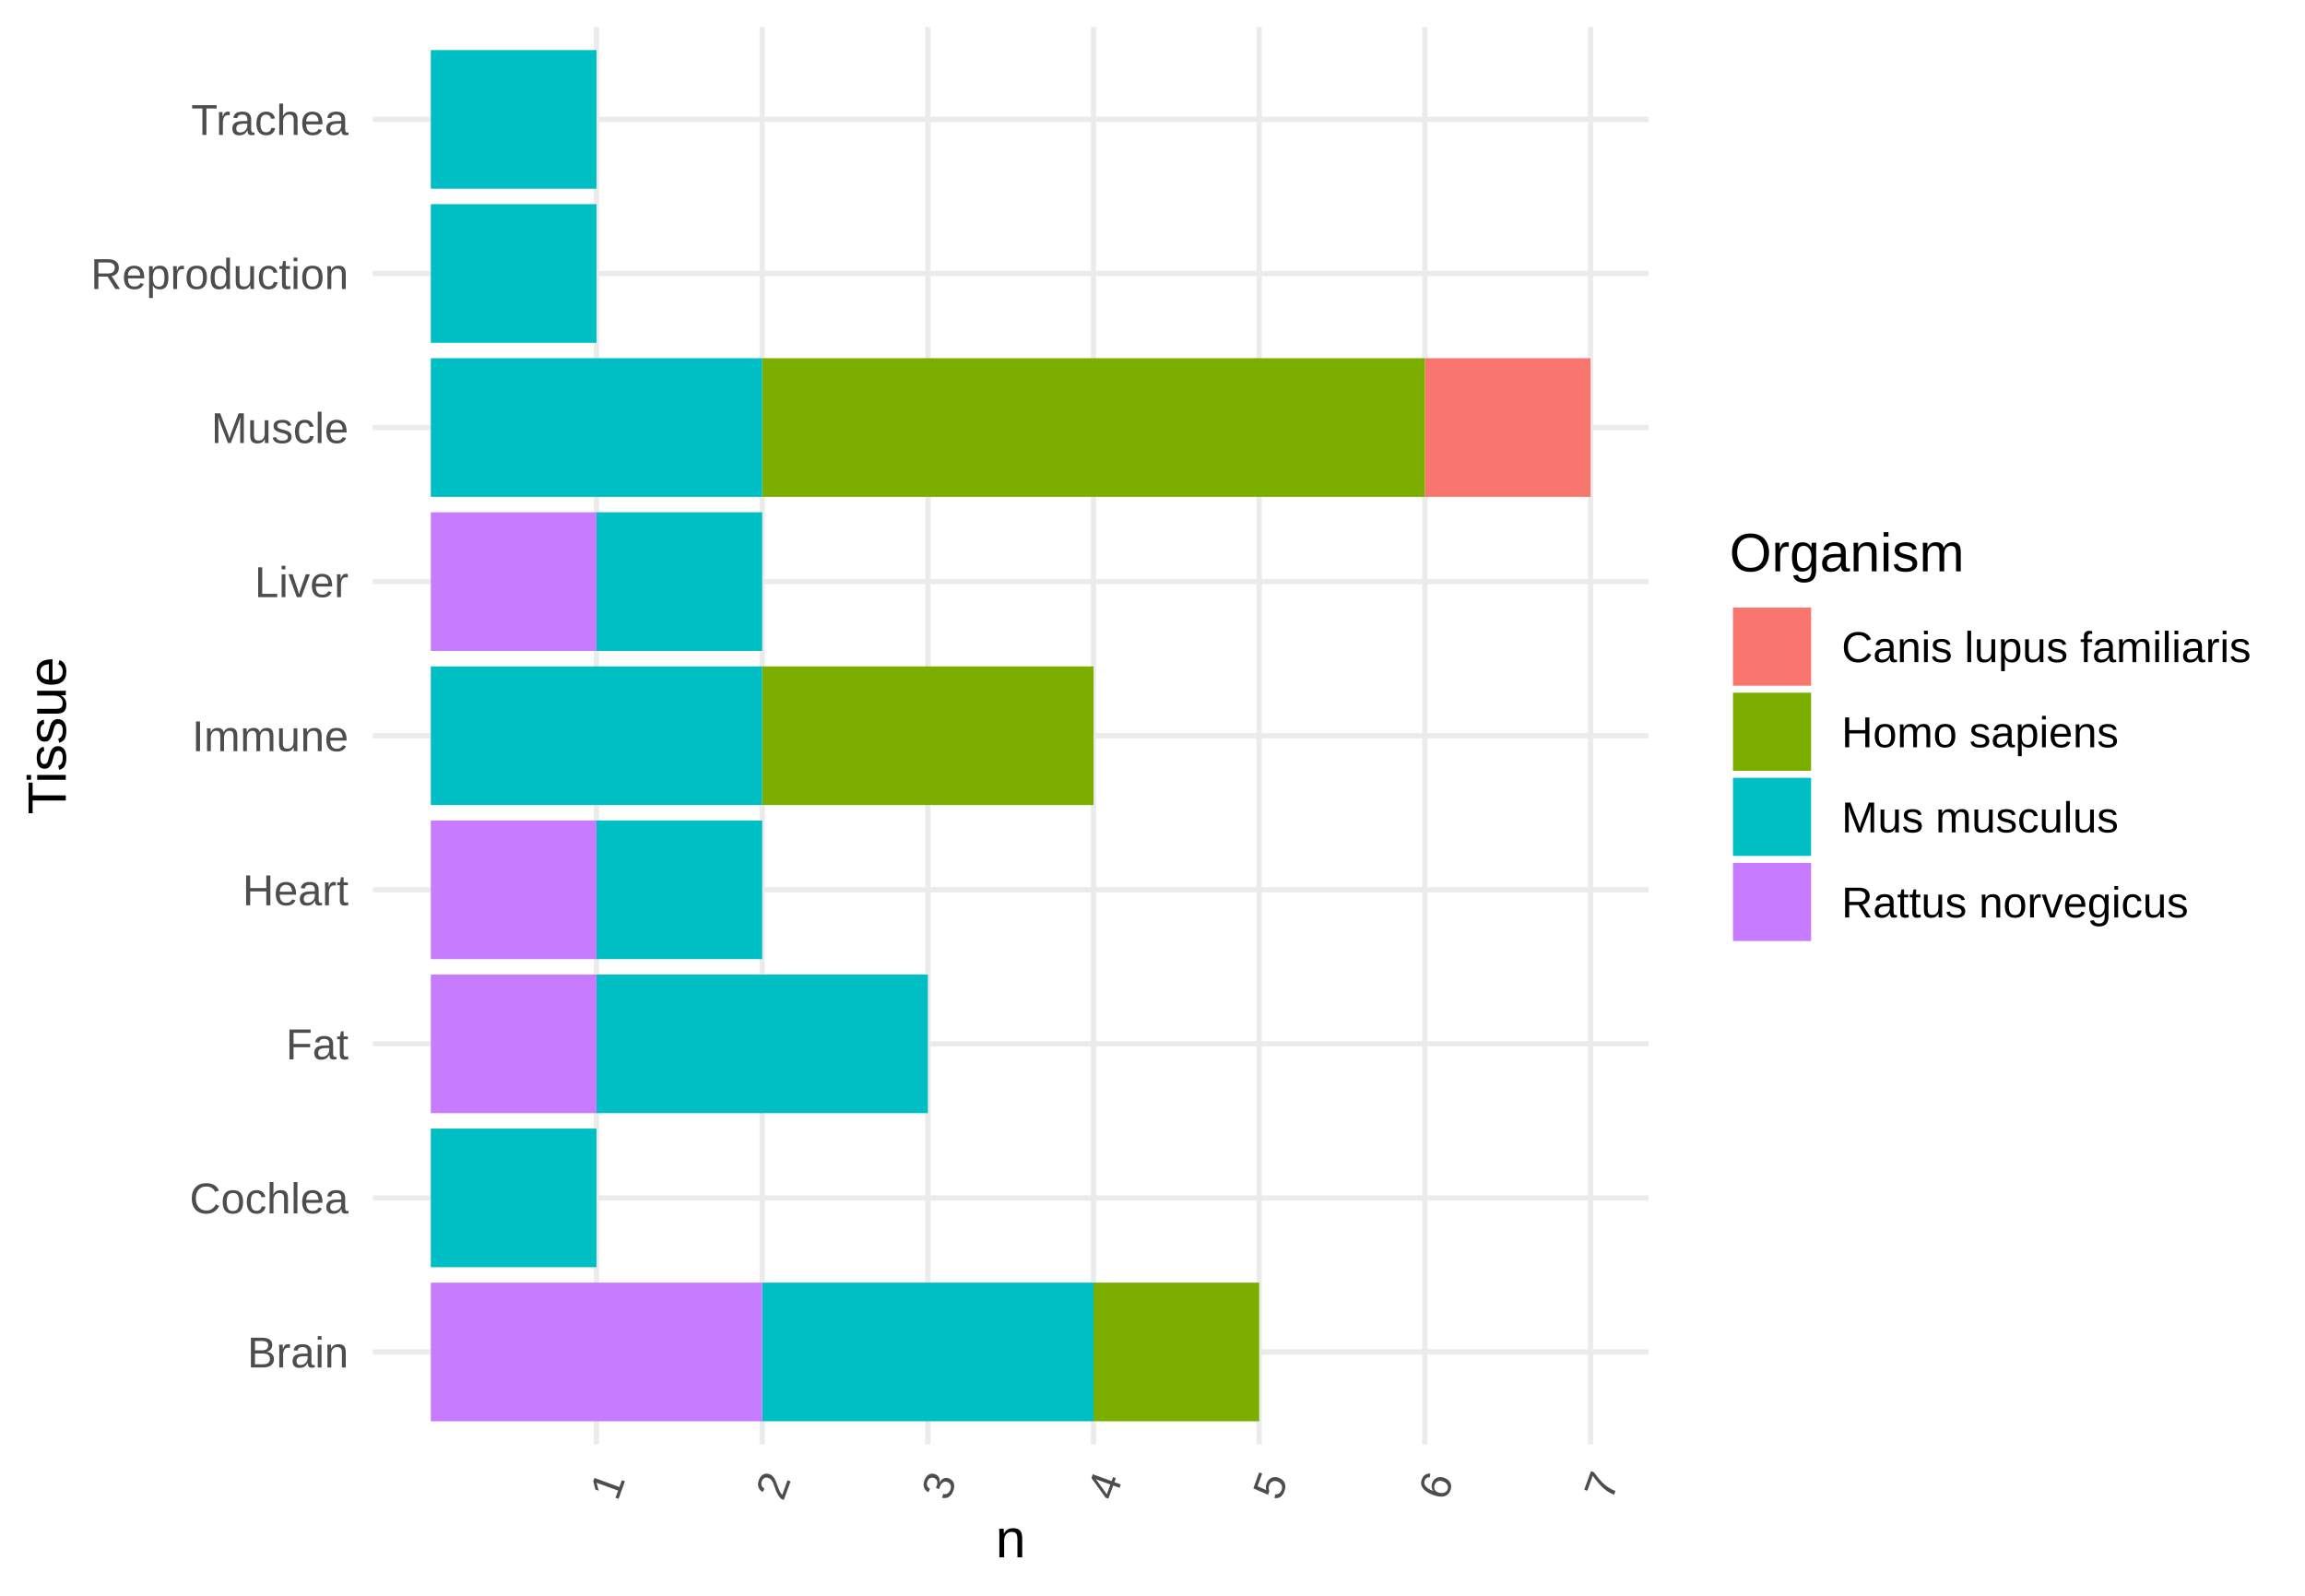
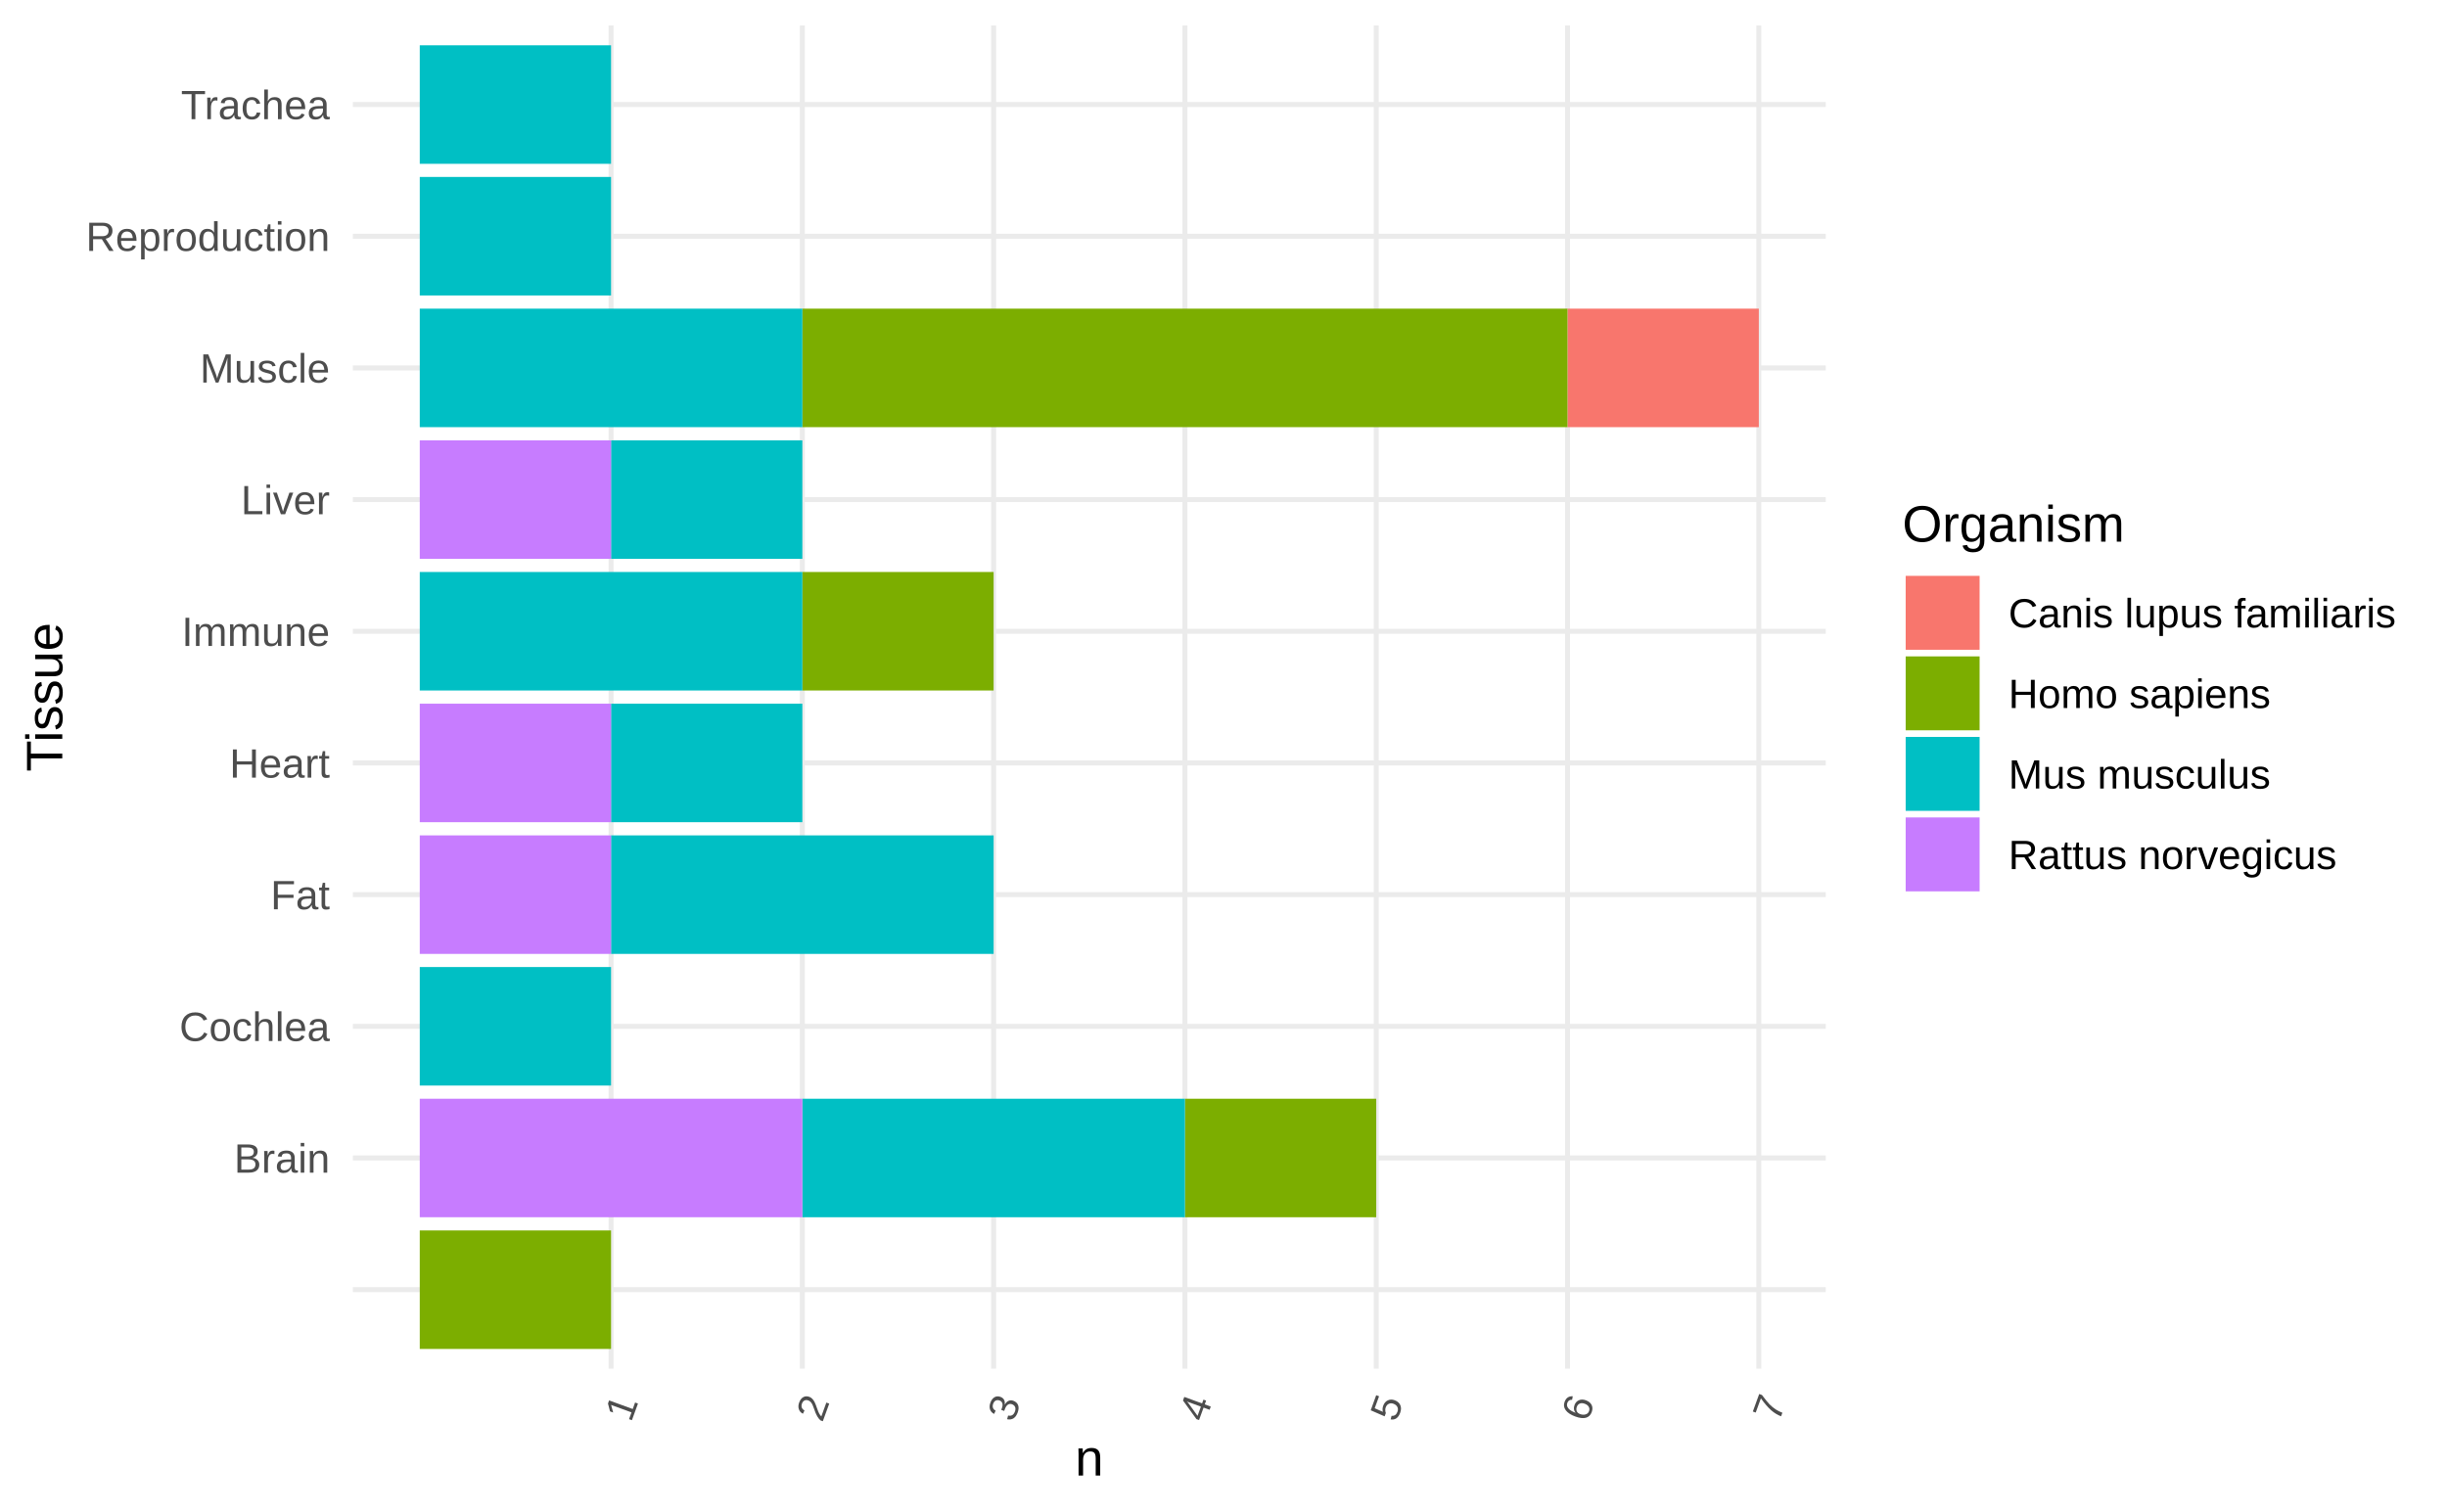
- <svg xmlns="http://www.w3.org/2000/svg" class="svglite" width="468.00pt" height="324.00pt" viewBox="0 0 468.00 324.00">
+ <svg xmlns="http://www.w3.org/2000/svg" class="svglite" width="525.00pt" height="324.43pt" viewBox="0 0 525.00 324.43">
  <defs>
    <style type="text/css">
    .svglite line, .svglite polyline, .svglite polygon, .svglite path, .svglite rect, .svglite circle {
      fill: none;
      stroke: #000000;
      stroke-linecap: round;
      stroke-linejoin: round;
      stroke-miterlimit: 10.00;
    }
    .svglite text {
      white-space: pre;
    }
  </style>
  </defs>
  <rect width="100%" height="100%" style="stroke: none; fill: none;" />
  <defs>
-     <clipPath id="cpMC4wMHw0NjguMDB8MC4wMHwzMjQuMDA=">
-       <rect x="0.00" y="0.00" width="468.00" height="324.00" />
+     <clipPath id="cpMC4wMHw1MjUuMDB8MC4wMHwzMjQuNDM=">
+       <rect x="0.00" y="0.00" width="525.00" height="324.43" />
    </clipPath>
  </defs>
-   <g clip-path="url(#cpMC4wMHw0NjguMDB8MC4wMHwzMjQuMDA=)">
+   <g clip-path="url(#cpMC4wMHw1MjUuMDB8MC4wMHwzMjQuNDM=)">
</g>
  <defs>
-     <clipPath id="cpNzUuNzB8MzM0LjcxfDUuNDh8MjkzLjI3">
-       <rect x="75.70" y="5.48" width="259.02" height="287.79" />
+     <clipPath id="cpNzUuNzB8MzkxLjcxfDUuNDh8MjkzLjY5">
+       <rect x="75.70" y="5.48" width="316.02" height="288.21" />
    </clipPath>
  </defs>
-   <g clip-path="url(#cpNzUuNzB8MzM0LjcxfDUuNDh8MjkzLjI3)">
-     <polyline points="75.70,274.50 334.71,274.50 " style="stroke-width: 1.07; stroke: #EBEBEB; stroke-linecap: butt;" />
-     <polyline points="75.70,243.22 334.71,243.22 " style="stroke-width: 1.07; stroke: #EBEBEB; stroke-linecap: butt;" />
-     <polyline points="75.70,211.93 334.71,211.93 " style="stroke-width: 1.07; stroke: #EBEBEB; stroke-linecap: butt;" />
-     <polyline points="75.70,180.65 334.71,180.65 " style="stroke-width: 1.07; stroke: #EBEBEB; stroke-linecap: butt;" />
-     <polyline points="75.70,149.37 334.71,149.37 " style="stroke-width: 1.07; stroke: #EBEBEB; stroke-linecap: butt;" />
-     <polyline points="75.70,118.09 334.71,118.09 " style="stroke-width: 1.07; stroke: #EBEBEB; stroke-linecap: butt;" />
-     <polyline points="75.70,86.81 334.71,86.81 " style="stroke-width: 1.07; stroke: #EBEBEB; stroke-linecap: butt;" />
-     <polyline points="75.70,55.53 334.71,55.53 " style="stroke-width: 1.07; stroke: #EBEBEB; stroke-linecap: butt;" />
-     <polyline points="75.70,24.25 334.71,24.25 " style="stroke-width: 1.07; stroke: #EBEBEB; stroke-linecap: butt;" />
-     <polyline points="121.11,293.27 121.11,5.48 " style="stroke-width: 1.07; stroke: #EBEBEB; stroke-linecap: butt;" />
-     <polyline points="154.75,293.27 154.75,5.48 " style="stroke-width: 1.07; stroke: #EBEBEB; stroke-linecap: butt;" />
-     <polyline points="188.39,293.27 188.39,5.48 " style="stroke-width: 1.07; stroke: #EBEBEB; stroke-linecap: butt;" />
-     <polyline points="222.02,293.27 222.02,5.48 " style="stroke-width: 1.07; stroke: #EBEBEB; stroke-linecap: butt;" />
-     <polyline points="255.66,293.27 255.66,5.48 " style="stroke-width: 1.07; stroke: #EBEBEB; stroke-linecap: butt;" />
-     <polyline points="289.30,293.27 289.30,5.48 " style="stroke-width: 1.07; stroke: #EBEBEB; stroke-linecap: butt;" />
-     <polyline points="322.94,293.27 322.94,5.48 " style="stroke-width: 1.07; stroke: #EBEBEB; stroke-linecap: butt;" />
-     <rect x="222.02" y="260.42" width="33.64" height="28.15" style="stroke-width: 1.07; stroke: none; stroke-linecap: square; stroke-linejoin: miter; fill: #7CAE00;" />
-     <rect x="154.75" y="260.42" width="67.28" height="28.15" style="stroke-width: 1.07; stroke: none; stroke-linecap: square; stroke-linejoin: miter; fill: #00BFC4;" />
-     <rect x="87.47" y="260.42" width="67.28" height="28.15" style="stroke-width: 1.07; stroke: none; stroke-linecap: square; stroke-linejoin: miter; fill: #C77CFF;" />
-     <rect x="87.47" y="229.14" width="33.64" height="28.15" style="stroke-width: 1.07; stroke: none; stroke-linecap: square; stroke-linejoin: miter; fill: #00BFC4;" />
-     <rect x="121.11" y="197.86" width="67.28" height="28.15" style="stroke-width: 1.07; stroke: none; stroke-linecap: square; stroke-linejoin: miter; fill: #00BFC4;" />
-     <rect x="87.47" y="197.86" width="33.64" height="28.15" style="stroke-width: 1.07; stroke: none; stroke-linecap: square; stroke-linejoin: miter; fill: #C77CFF;" />
-     <rect x="121.11" y="166.58" width="33.64" height="28.15" style="stroke-width: 1.07; stroke: none; stroke-linecap: square; stroke-linejoin: miter; fill: #00BFC4;" />
-     <rect x="87.47" y="166.58" width="33.64" height="28.15" style="stroke-width: 1.07; stroke: none; stroke-linecap: square; stroke-linejoin: miter; fill: #C77CFF;" />
-     <rect x="154.75" y="135.30" width="67.28" height="28.15" style="stroke-width: 1.07; stroke: none; stroke-linecap: square; stroke-linejoin: miter; fill: #7CAE00;" />
-     <rect x="87.47" y="135.30" width="67.28" height="28.15" style="stroke-width: 1.07; stroke: none; stroke-linecap: square; stroke-linejoin: miter; fill: #00BFC4;" />
-     <rect x="121.11" y="104.01" width="33.64" height="28.15" style="stroke-width: 1.07; stroke: none; stroke-linecap: square; stroke-linejoin: miter; fill: #00BFC4;" />
-     <rect x="87.47" y="104.01" width="33.64" height="28.15" style="stroke-width: 1.07; stroke: none; stroke-linecap: square; stroke-linejoin: miter; fill: #C77CFF;" />
-     <rect x="289.30" y="72.73" width="33.64" height="28.15" style="stroke-width: 1.07; stroke: none; stroke-linecap: square; stroke-linejoin: miter; fill: #F8766D;" />
-     <rect x="154.75" y="72.73" width="134.55" height="28.15" style="stroke-width: 1.07; stroke: none; stroke-linecap: square; stroke-linejoin: miter; fill: #7CAE00;" />
-     <rect x="87.47" y="72.73" width="67.28" height="28.15" style="stroke-width: 1.07; stroke: none; stroke-linecap: square; stroke-linejoin: miter; fill: #00BFC4;" />
-     <rect x="87.47" y="41.45" width="33.64" height="28.15" style="stroke-width: 1.07; stroke: none; stroke-linecap: square; stroke-linejoin: miter; fill: #00BFC4;" />
-     <rect x="87.47" y="10.17" width="33.64" height="28.15" style="stroke-width: 1.07; stroke: none; stroke-linecap: square; stroke-linejoin: miter; fill: #00BFC4;" />
+   <g clip-path="url(#cpNzUuNzB8MzkxLjcxfDUuNDh8MjkzLjY5)">
+     <polyline points="75.70,276.74 391.71,276.74 " style="stroke-width: 1.07; stroke: #EBEBEB; stroke-linecap: butt;" />
+     <polyline points="75.70,248.48 391.71,248.48 " style="stroke-width: 1.07; stroke: #EBEBEB; stroke-linecap: butt;" />
+     <polyline points="75.70,220.23 391.71,220.23 " style="stroke-width: 1.07; stroke: #EBEBEB; stroke-linecap: butt;" />
+     <polyline points="75.70,191.97 391.71,191.97 " style="stroke-width: 1.07; stroke: #EBEBEB; stroke-linecap: butt;" />
+     <polyline points="75.70,163.72 391.71,163.72 " style="stroke-width: 1.07; stroke: #EBEBEB; stroke-linecap: butt;" />
+     <polyline points="75.70,135.46 391.71,135.46 " style="stroke-width: 1.07; stroke: #EBEBEB; stroke-linecap: butt;" />
+     <polyline points="75.70,107.20 391.71,107.20 " style="stroke-width: 1.07; stroke: #EBEBEB; stroke-linecap: butt;" />
+     <polyline points="75.70,78.95 391.71,78.95 " style="stroke-width: 1.07; stroke: #EBEBEB; stroke-linecap: butt;" />
+     <polyline points="75.70,50.69 391.71,50.69 " style="stroke-width: 1.07; stroke: #EBEBEB; stroke-linecap: butt;" />
+     <polyline points="75.70,22.43 391.71,22.43 " style="stroke-width: 1.07; stroke: #EBEBEB; stroke-linecap: butt;" />
+     <polyline points="131.10,293.69 131.10,5.48 " style="stroke-width: 1.07; stroke: #EBEBEB; stroke-linecap: butt;" />
+     <polyline points="172.14,293.69 172.14,5.48 " style="stroke-width: 1.07; stroke: #EBEBEB; stroke-linecap: butt;" />
+     <polyline points="213.18,293.69 213.18,5.48 " style="stroke-width: 1.07; stroke: #EBEBEB; stroke-linecap: butt;" />
+     <polyline points="254.23,293.69 254.23,5.48 " style="stroke-width: 1.07; stroke: #EBEBEB; stroke-linecap: butt;" />
+     <polyline points="295.27,293.69 295.27,5.48 " style="stroke-width: 1.07; stroke: #EBEBEB; stroke-linecap: butt;" />
+     <polyline points="336.31,293.69 336.31,5.48 " style="stroke-width: 1.07; stroke: #EBEBEB; stroke-linecap: butt;" />
+     <polyline points="377.35,293.69 377.35,5.48 " style="stroke-width: 1.07; stroke: #EBEBEB; stroke-linecap: butt;" />
+     <rect x="90.06" y="264.03" width="41.04" height="25.43" style="stroke-width: 1.07; stroke: none; stroke-linecap: butt; stroke-linejoin: miter; fill: #7CAE00;" />
+     <rect x="254.23" y="235.77" width="41.04" height="25.43" style="stroke-width: 1.07; stroke: none; stroke-linecap: butt; stroke-linejoin: miter; fill: #7CAE00;" />
+     <rect x="172.14" y="235.77" width="82.08" height="25.43" style="stroke-width: 1.07; stroke: none; stroke-linecap: butt; stroke-linejoin: miter; fill: #00BFC4;" />
+     <rect x="90.06" y="235.77" width="82.08" height="25.43" style="stroke-width: 1.07; stroke: none; stroke-linecap: butt; stroke-linejoin: miter; fill: #C77CFF;" />
+     <rect x="90.06" y="207.51" width="41.04" height="25.43" style="stroke-width: 1.07; stroke: none; stroke-linecap: butt; stroke-linejoin: miter; fill: #00BFC4;" />
+     <rect x="131.10" y="179.26" width="82.08" height="25.43" style="stroke-width: 1.07; stroke: none; stroke-linecap: butt; stroke-linejoin: miter; fill: #00BFC4;" />
+     <rect x="90.06" y="179.26" width="41.04" height="25.43" style="stroke-width: 1.07; stroke: none; stroke-linecap: butt; stroke-linejoin: miter; fill: #C77CFF;" />
+     <rect x="131.10" y="151.00" width="41.04" height="25.43" style="stroke-width: 1.07; stroke: none; stroke-linecap: butt; stroke-linejoin: miter; fill: #00BFC4;" />
+     <rect x="90.06" y="151.00" width="41.04" height="25.43" style="stroke-width: 1.07; stroke: none; stroke-linecap: butt; stroke-linejoin: miter; fill: #C77CFF;" />
+     <rect x="172.14" y="122.74" width="41.04" height="25.43" style="stroke-width: 1.07; stroke: none; stroke-linecap: butt; stroke-linejoin: miter; fill: #7CAE00;" />
+     <rect x="90.06" y="122.74" width="82.08" height="25.43" style="stroke-width: 1.07; stroke: none; stroke-linecap: butt; stroke-linejoin: miter; fill: #00BFC4;" />
+     <rect x="131.10" y="94.49" width="41.04" height="25.43" style="stroke-width: 1.07; stroke: none; stroke-linecap: butt; stroke-linejoin: miter; fill: #00BFC4;" />
+     <rect x="90.06" y="94.49" width="41.04" height="25.43" style="stroke-width: 1.07; stroke: none; stroke-linecap: butt; stroke-linejoin: miter; fill: #C77CFF;" />
+     <rect x="336.31" y="66.23" width="41.04" height="25.43" style="stroke-width: 1.07; stroke: none; stroke-linecap: butt; stroke-linejoin: miter; fill: #F8766D;" />
+     <rect x="172.14" y="66.23" width="164.16" height="25.43" style="stroke-width: 1.07; stroke: none; stroke-linecap: butt; stroke-linejoin: miter; fill: #7CAE00;" />
+     <rect x="90.06" y="66.23" width="82.08" height="25.43" style="stroke-width: 1.07; stroke: none; stroke-linecap: butt; stroke-linejoin: miter; fill: #00BFC4;" />
+     <rect x="90.06" y="37.97" width="41.04" height="25.43" style="stroke-width: 1.07; stroke: none; stroke-linecap: butt; stroke-linejoin: miter; fill: #00BFC4;" />
+     <rect x="90.06" y="9.72" width="41.04" height="25.43" style="stroke-width: 1.07; stroke: none; stroke-linecap: butt; stroke-linejoin: miter; fill: #00BFC4;" />
  </g>
-   <g clip-path="url(#cpMC4wMHw0NjguMDB8MC4wMHwzMjQuMDA=)">
-     <text x="70.77" y="277.65" text-anchor="end" style="font-size: 8.80px;fill: #4D4D4D; font-family: &quot;Arial&quot;;" textLength="20.54px" lengthAdjust="spacingAndGlyphs">Brain</text>
-     <text x="70.77" y="246.37" text-anchor="end" style="font-size: 8.80px;fill: #4D4D4D; font-family: &quot;Arial&quot;;" textLength="32.28px" lengthAdjust="spacingAndGlyphs">Cochlea</text>
-     <text x="70.77" y="215.08" text-anchor="end" style="font-size: 8.80px;fill: #4D4D4D; font-family: &quot;Arial&quot;;" textLength="12.72px" lengthAdjust="spacingAndGlyphs">Fat</text>
-     <text x="70.77" y="183.80" text-anchor="end" style="font-size: 8.80px;fill: #4D4D4D; font-family: &quot;Arial&quot;;" textLength="21.52px" lengthAdjust="spacingAndGlyphs">Heart</text>
-     <text x="70.77" y="152.52" text-anchor="end" style="font-size: 8.80px;fill: #4D4D4D; font-family: &quot;Arial&quot;;" textLength="31.80px" lengthAdjust="spacingAndGlyphs">Immune</text>
-     <text x="70.77" y="121.24" text-anchor="end" style="font-size: 8.80px;fill: #4D4D4D; font-family: &quot;Arial&quot;;" textLength="19.07px" lengthAdjust="spacingAndGlyphs">Liver</text>
-     <text x="70.77" y="89.96" text-anchor="end" style="font-size: 8.80px;fill: #4D4D4D; font-family: &quot;Arial&quot;;" textLength="27.87px" lengthAdjust="spacingAndGlyphs">Muscle</text>
-     <text x="70.77" y="58.68" text-anchor="end" style="font-size: 8.80px;fill: #4D4D4D; font-family: &quot;Arial&quot;;" textLength="52.35px" lengthAdjust="spacingAndGlyphs">Reproduction</text>
-     <text x="70.77" y="27.40" text-anchor="end" style="font-size: 8.80px;fill: #4D4D4D; font-family: &quot;Arial&quot;;" textLength="31.96px" lengthAdjust="spacingAndGlyphs">Trachea</text>
-     <text transform="translate(127.03,300.35) rotate(-70)" text-anchor="end" style="font-size: 8.80px;fill: #4D4D4D; font-family: &quot;Arial&quot;;" textLength="4.90px" lengthAdjust="spacingAndGlyphs">1</text>
-     <text transform="translate(160.67,300.35) rotate(-70)" text-anchor="end" style="font-size: 8.80px;fill: #4D4D4D; font-family: &quot;Arial&quot;;" textLength="4.90px" lengthAdjust="spacingAndGlyphs">2</text>
-     <text transform="translate(194.31,300.35) rotate(-70)" text-anchor="end" style="font-size: 8.80px;fill: #4D4D4D; font-family: &quot;Arial&quot;;" textLength="4.90px" lengthAdjust="spacingAndGlyphs">3</text>
-     <text transform="translate(227.94,300.35) rotate(-70)" text-anchor="end" style="font-size: 8.80px;fill: #4D4D4D; font-family: &quot;Arial&quot;;" textLength="4.90px" lengthAdjust="spacingAndGlyphs">4</text>
-     <text transform="translate(261.58,300.35) rotate(-70)" text-anchor="end" style="font-size: 8.80px;fill: #4D4D4D; font-family: &quot;Arial&quot;;" textLength="4.90px" lengthAdjust="spacingAndGlyphs">5</text>
-     <text transform="translate(295.22,300.35) rotate(-70)" text-anchor="end" style="font-size: 8.80px;fill: #4D4D4D; font-family: &quot;Arial&quot;;" textLength="4.90px" lengthAdjust="spacingAndGlyphs">6</text>
-     <text transform="translate(328.86,300.35) rotate(-70)" text-anchor="end" style="font-size: 8.80px;fill: #4D4D4D; font-family: &quot;Arial&quot;;" textLength="4.90px" lengthAdjust="spacingAndGlyphs">7</text>
-     <text x="205.20" y="316.20" text-anchor="middle" style="font-size: 11.00px; font-family: &quot;Arial&quot;;" textLength="6.12px" lengthAdjust="spacingAndGlyphs">n</text>
-     <text transform="translate(13.36,149.37) rotate(-90)" text-anchor="middle" style="font-size: 11.00px; font-family: &quot;Arial&quot;;" textLength="31.99px" lengthAdjust="spacingAndGlyphs">Tissue</text>
-     <text x="351.15" y="116.01" style="font-size: 11.00px; font-family: &quot;Arial&quot;;" textLength="47.69px" lengthAdjust="spacingAndGlyphs">Organism</text>
-     <rect x="351.86" y="123.36" width="15.86" height="15.86" style="stroke-width: 1.07; stroke: none; stroke-linecap: square; stroke-linejoin: miter; fill: #F8766D;" />
-     <rect x="351.86" y="140.64" width="15.86" height="15.86" style="stroke-width: 1.07; stroke: none; stroke-linecap: square; stroke-linejoin: miter; fill: #7CAE00;" />
-     <rect x="351.86" y="157.92" width="15.86" height="15.86" style="stroke-width: 1.07; stroke: none; stroke-linecap: square; stroke-linejoin: miter; fill: #00BFC4;" />
-     <rect x="351.86" y="175.20" width="15.86" height="15.86" style="stroke-width: 1.07; stroke: none; stroke-linecap: square; stroke-linejoin: miter; fill: #C77CFF;" />
-     <text x="373.91" y="134.44" style="font-size: 8.80px; font-family: &quot;Arial&quot;;" textLength="83.13px" lengthAdjust="spacingAndGlyphs">Canis lupus familiaris</text>
-     <text x="373.91" y="151.72" style="font-size: 8.80px; font-family: &quot;Arial&quot;;" textLength="56.25px" lengthAdjust="spacingAndGlyphs">Homo sapiens</text>
-     <text x="373.91" y="169.00" style="font-size: 8.80px; font-family: &quot;Arial&quot;;" textLength="56.24px" lengthAdjust="spacingAndGlyphs">Mus musculus</text>
-     <text x="373.91" y="186.28" style="font-size: 8.80px; font-family: &quot;Arial&quot;;" textLength="70.44px" lengthAdjust="spacingAndGlyphs">Rattus norvegicus</text>
+   <g clip-path="url(#cpMC4wMHw1MjUuMDB8MC4wMHwzMjQuNDM=)">
+     <text x="70.77" y="251.63" text-anchor="end" style="font-size: 8.80px;fill: #4D4D4D; font-family: &quot;Arial&quot;;" textLength="20.54px" lengthAdjust="spacingAndGlyphs">Brain</text>
+     <text x="70.77" y="223.38" text-anchor="end" style="font-size: 8.80px;fill: #4D4D4D; font-family: &quot;Arial&quot;;" textLength="32.28px" lengthAdjust="spacingAndGlyphs">Cochlea</text>
+     <text x="70.77" y="195.12" text-anchor="end" style="font-size: 8.80px;fill: #4D4D4D; font-family: &quot;Arial&quot;;" textLength="12.72px" lengthAdjust="spacingAndGlyphs">Fat</text>
+     <text x="70.77" y="166.87" text-anchor="end" style="font-size: 8.80px;fill: #4D4D4D; font-family: &quot;Arial&quot;;" textLength="21.52px" lengthAdjust="spacingAndGlyphs">Heart</text>
+     <text x="70.77" y="138.61" text-anchor="end" style="font-size: 8.80px;fill: #4D4D4D; font-family: &quot;Arial&quot;;" textLength="31.80px" lengthAdjust="spacingAndGlyphs">Immune</text>
+     <text x="70.77" y="110.35" text-anchor="end" style="font-size: 8.80px;fill: #4D4D4D; font-family: &quot;Arial&quot;;" textLength="19.07px" lengthAdjust="spacingAndGlyphs">Liver</text>
+     <text x="70.77" y="82.10" text-anchor="end" style="font-size: 8.80px;fill: #4D4D4D; font-family: &quot;Arial&quot;;" textLength="27.87px" lengthAdjust="spacingAndGlyphs">Muscle</text>
+     <text x="70.77" y="53.84" text-anchor="end" style="font-size: 8.80px;fill: #4D4D4D; font-family: &quot;Arial&quot;;" textLength="52.35px" lengthAdjust="spacingAndGlyphs">Reproduction</text>
+     <text x="70.77" y="25.58" text-anchor="end" style="font-size: 8.80px;fill: #4D4D4D; font-family: &quot;Arial&quot;;" textLength="31.96px" lengthAdjust="spacingAndGlyphs">Trachea</text>
+     <text transform="translate(137.02,300.78) rotate(-70)" text-anchor="end" style="font-size: 8.80px;fill: #4D4D4D; font-family: &quot;Arial&quot;;" textLength="4.90px" lengthAdjust="spacingAndGlyphs">1</text>
+     <text transform="translate(178.06,300.78) rotate(-70)" text-anchor="end" style="font-size: 8.80px;fill: #4D4D4D; font-family: &quot;Arial&quot;;" textLength="4.90px" lengthAdjust="spacingAndGlyphs">2</text>
+     <text transform="translate(219.10,300.78) rotate(-70)" text-anchor="end" style="font-size: 8.80px;fill: #4D4D4D; font-family: &quot;Arial&quot;;" textLength="4.90px" lengthAdjust="spacingAndGlyphs">3</text>
+     <text transform="translate(260.15,300.78) rotate(-70)" text-anchor="end" style="font-size: 8.80px;fill: #4D4D4D; font-family: &quot;Arial&quot;;" textLength="4.90px" lengthAdjust="spacingAndGlyphs">4</text>
+     <text transform="translate(301.19,300.78) rotate(-70)" text-anchor="end" style="font-size: 8.80px;fill: #4D4D4D; font-family: &quot;Arial&quot;;" textLength="4.90px" lengthAdjust="spacingAndGlyphs">5</text>
+     <text transform="translate(342.23,300.78) rotate(-70)" text-anchor="end" style="font-size: 8.80px;fill: #4D4D4D; font-family: &quot;Arial&quot;;" textLength="4.90px" lengthAdjust="spacingAndGlyphs">6</text>
+     <text transform="translate(383.27,300.78) rotate(-70)" text-anchor="end" style="font-size: 8.80px;fill: #4D4D4D; font-family: &quot;Arial&quot;;" textLength="4.90px" lengthAdjust="spacingAndGlyphs">7</text>
+     <text x="233.70" y="316.63" text-anchor="middle" style="font-size: 11.00px; font-family: &quot;Arial&quot;;" textLength="6.12px" lengthAdjust="spacingAndGlyphs">n</text>
+     <text transform="translate(13.36,149.59) rotate(-90)" text-anchor="middle" style="font-size: 11.00px; font-family: &quot;Arial&quot;;" textLength="31.99px" lengthAdjust="spacingAndGlyphs">Tissue</text>
+     <text x="408.15" y="116.23" style="font-size: 11.00px; font-family: &quot;Arial&quot;;" textLength="47.69px" lengthAdjust="spacingAndGlyphs">Organism</text>
+     <rect x="408.86" y="123.57" width="15.86" height="15.86" style="stroke-width: 1.07; stroke: none; stroke-linecap: butt; stroke-linejoin: miter; fill: #F8766D;" />
+     <rect x="408.86" y="140.85" width="15.86" height="15.86" style="stroke-width: 1.07; stroke: none; stroke-linecap: butt; stroke-linejoin: miter; fill: #7CAE00;" />
+     <rect x="408.86" y="158.13" width="15.86" height="15.86" style="stroke-width: 1.07; stroke: none; stroke-linecap: butt; stroke-linejoin: miter; fill: #00BFC4;" />
+     <rect x="408.86" y="175.41" width="15.86" height="15.86" style="stroke-width: 1.07; stroke: none; stroke-linecap: butt; stroke-linejoin: miter; fill: #C77CFF;" />
+     <text x="430.91" y="134.65" style="font-size: 8.80px; font-family: &quot;Arial&quot;;" textLength="83.13px" lengthAdjust="spacingAndGlyphs">Canis lupus familiaris</text>
+     <text x="430.91" y="151.93" style="font-size: 8.80px; font-family: &quot;Arial&quot;;" textLength="56.25px" lengthAdjust="spacingAndGlyphs">Homo sapiens</text>
+     <text x="430.91" y="169.21" style="font-size: 8.80px; font-family: &quot;Arial&quot;;" textLength="56.24px" lengthAdjust="spacingAndGlyphs">Mus musculus</text>
+     <text x="430.91" y="186.49" style="font-size: 8.80px; font-family: &quot;Arial&quot;;" textLength="70.44px" lengthAdjust="spacingAndGlyphs">Rattus norvegicus</text>
  </g>
</svg>
